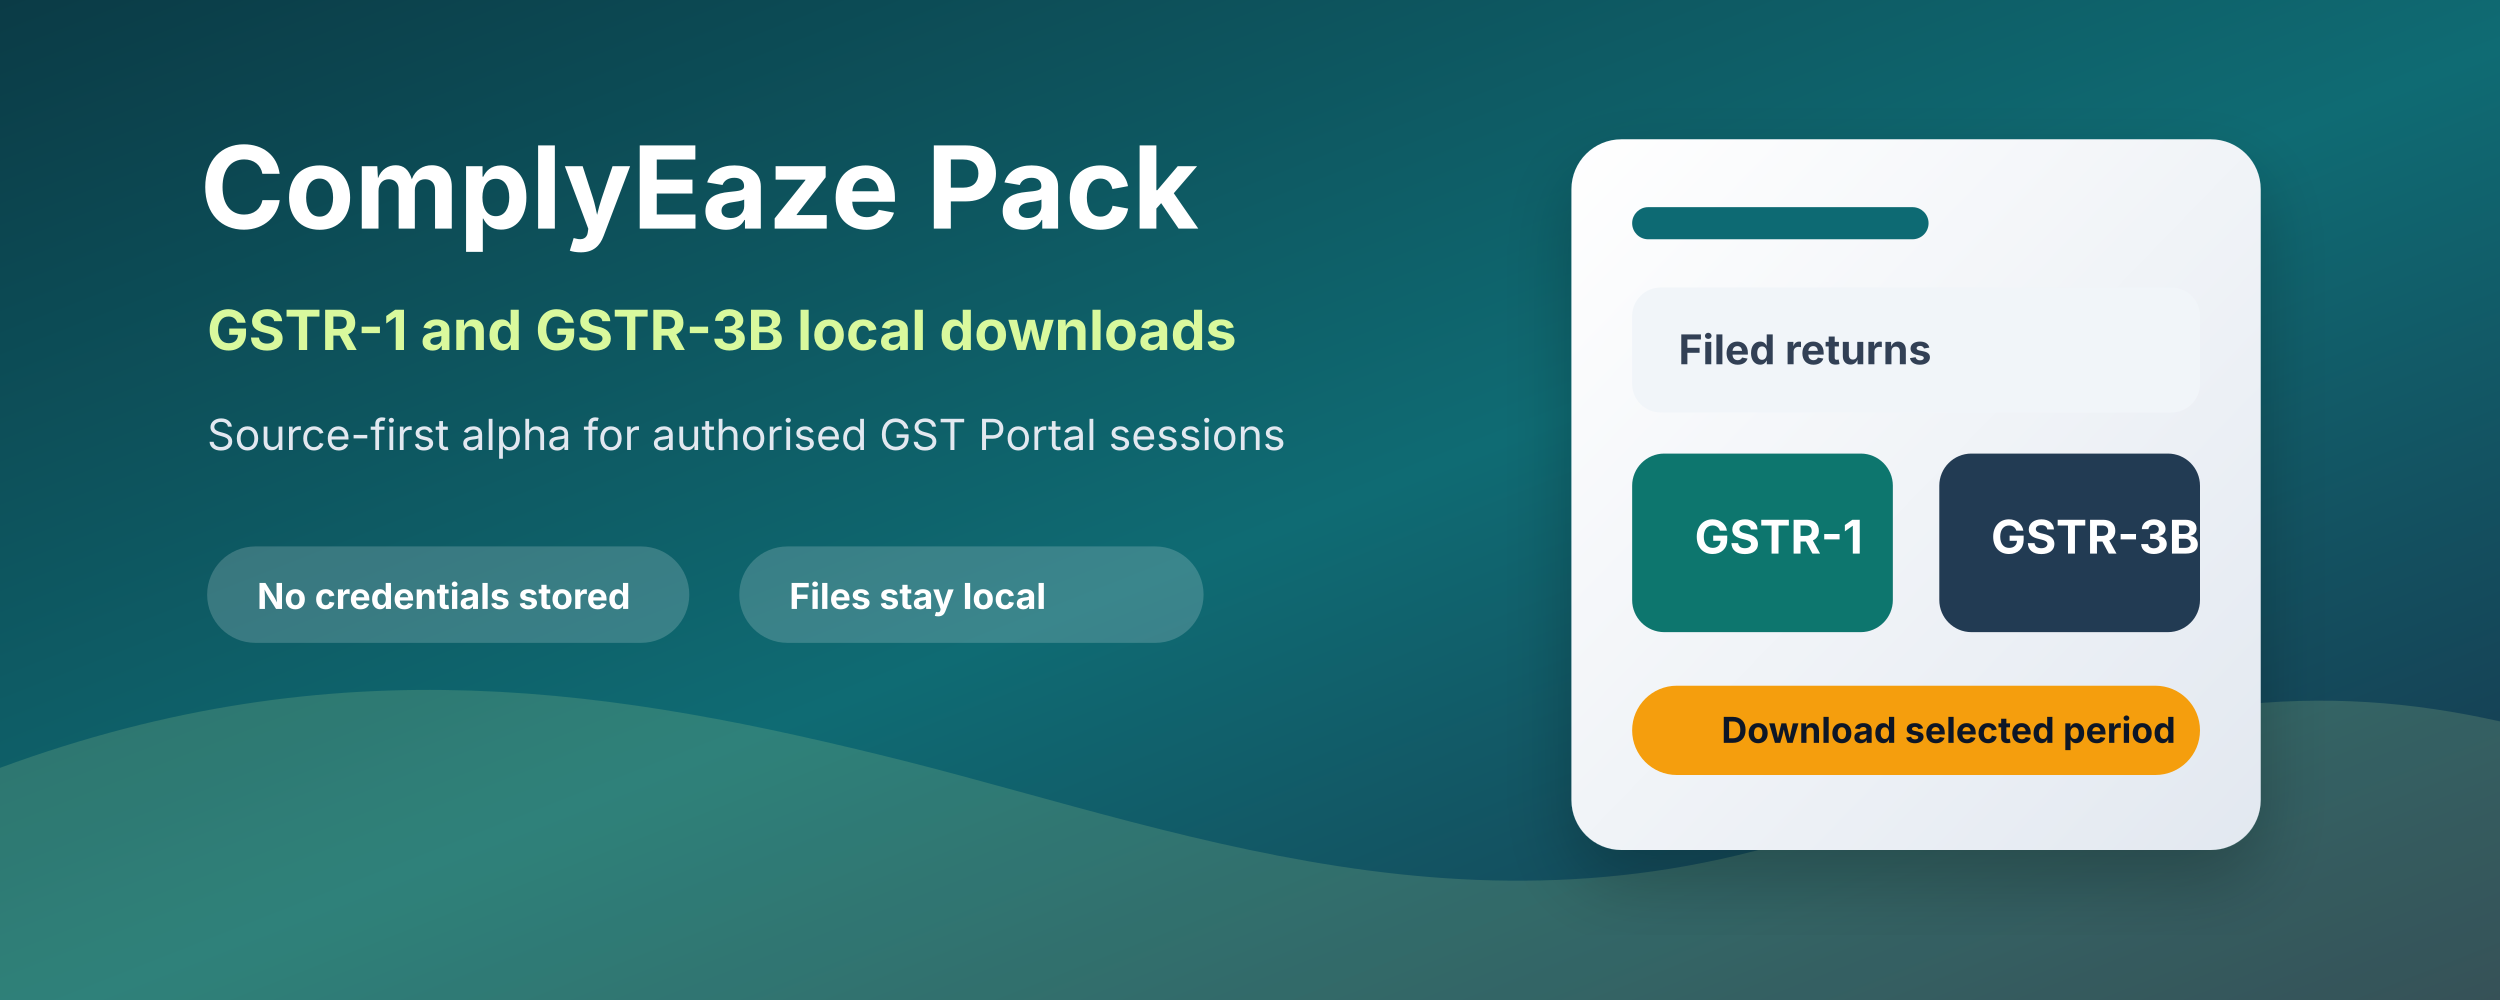
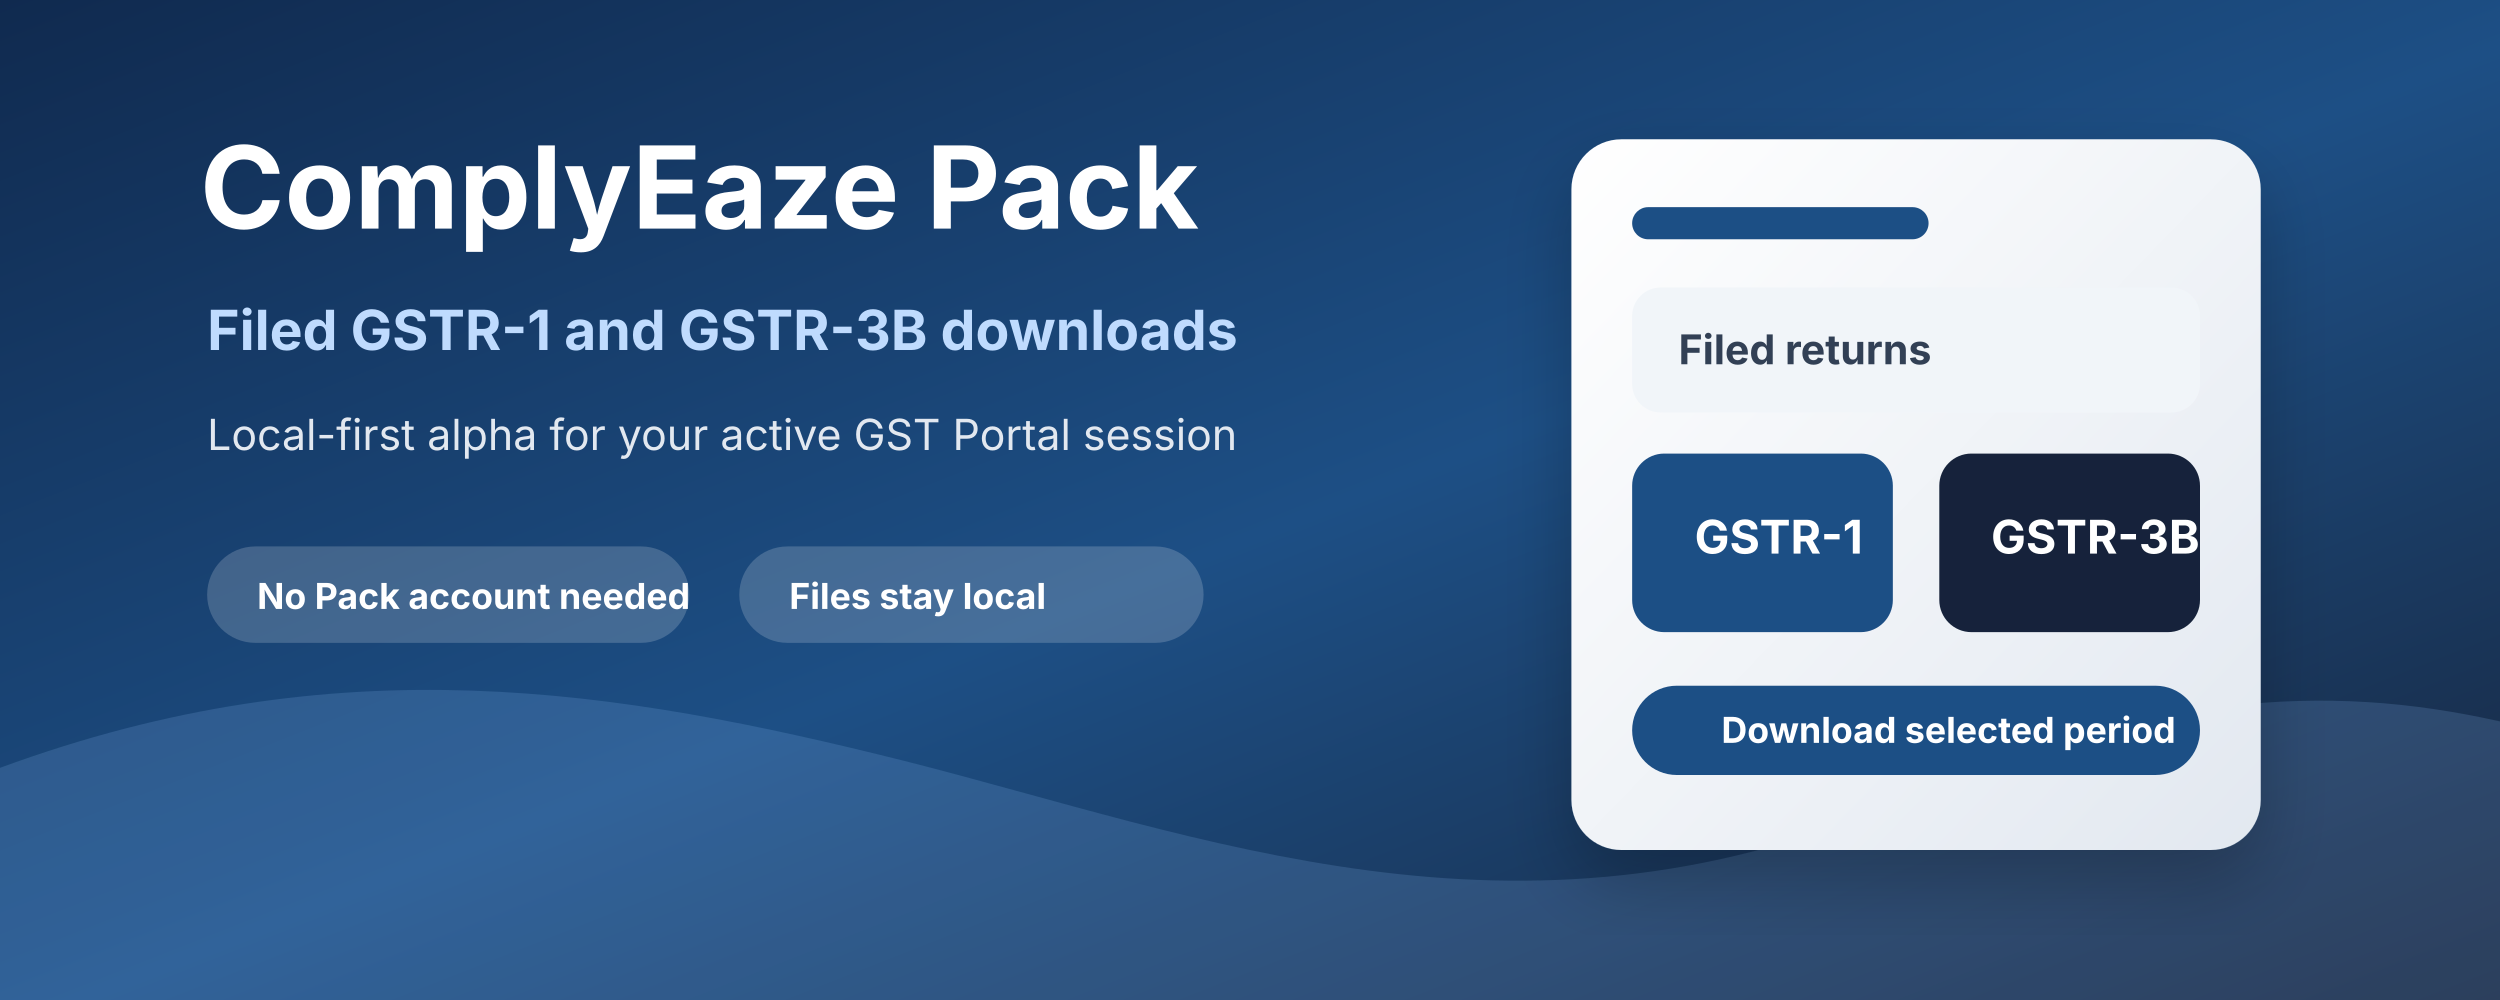
<svg xmlns="http://www.w3.org/2000/svg" width="1400" height="560" viewBox="0 0 1400 560" role="img" aria-labelledby="title desc">
  <defs>
    <linearGradient id="bg" x1="0" y1="0" x2="1" y2="1">
-       <stop offset="0" stop-color="#0b3b46" />
-       <stop offset="0.52" stop-color="#0f6b73" />
-       <stop offset="1" stop-color="#18324a" />
+       <stop offset="0" stop-color="#102a4f" />
+       <stop offset="0.52" stop-color="#1d4f85" />
+       <stop offset="1" stop-color="#17243b" />
    </linearGradient>
    <linearGradient id="panel" x1="0" y1="0" x2="1" y2="1">
      <stop offset="0" stop-color="#ffffff" />
      <stop offset="1" stop-color="#e2e8f0" />
    </linearGradient>
    <filter id="cardShadow" x="-12%" y="-12%" width="124%" height="124%">
      <feDropShadow dx="0" dy="18" stdDeviation="20" flood-color="#08111b" flood-opacity="0.24" />
    </filter>
  </defs>
  <rect width="1400" height="560" fill="url(#bg)" />
-   <path d="M0 430C190 360 346 386 506 426C672 468 850 540 1060 450C1204 388 1302 382 1400 404V560H0Z" fill="#d9f99d" opacity="0.16" />
+   <path d="M0 430C190 360 346 386 506 426C672 468 850 540 1060 450C1204 388 1302 382 1400 404V560H0Z" fill="#93c5fd" opacity="0.17" />
  <g transform="translate(112 128)">
    <text x="0" y="0" fill="#ffffff" font-family="Inter, Arial, sans-serif" font-size="64" font-weight="750">ComplyEaze Pack</text>
-     <text x="4" y="68" fill="#d9f99d" font-family="Inter, Arial, sans-serif" font-size="31" font-weight="650">GSTR-1 and GSTR-3B local downloads</text>
-     <text x="4" y="124" fill="#e2e8f0" font-family="Inter, Arial, sans-serif" font-size="24">Source-first alpha for authorised GST Portal sessions</text>
+     <text x="4" y="68" fill="#bfdbfe" font-family="Inter, Arial, sans-serif" font-size="31" font-weight="650">Filed GSTR-1 and GSTR-3B downloads</text>
+     <text x="4" y="124" fill="#e2e8f0" font-family="Inter, Arial, sans-serif" font-size="24">Local-first alpha for your active GST Portal session</text>
    <g transform="translate(4 178)">
      <rect x="0" y="0" width="270" height="54" rx="27" fill="#ffffff" opacity="0.18" />
-       <text x="28" y="35" fill="#ffffff" font-family="Inter, Arial, sans-serif" font-size="20" font-weight="650">No credentials stored</text>
+       <text x="28" y="35" fill="#ffffff" font-family="Inter, Arial, sans-serif" font-size="20" font-weight="650">No Pack account needed</text>
      <rect x="298" y="0" width="260" height="54" rx="27" fill="#ffffff" opacity="0.18" />
      <text x="326" y="35" fill="#ffffff" font-family="Inter, Arial, sans-serif" font-size="20" font-weight="650">Files stay local</text>
    </g>
  </g>
  <g transform="translate(880 78)" filter="url(#cardShadow)">
    <rect width="386" height="398" rx="28" fill="url(#panel)" />
-     <rect x="34" y="38" width="166" height="18" rx="9" fill="#0f6b73" />
+     <rect x="34" y="38" width="166" height="18" rx="9" fill="#1d4f85" />
    <rect x="34" y="83" width="318" height="70" rx="16" fill="#f1f5f9" />
    <text x="60" y="126" fill="#334155" font-family="Inter, Arial, sans-serif" font-size="23" font-weight="700">Filed returns</text>
-     <rect x="34" y="176" width="146" height="100" rx="18" fill="#0f766e" />
-     <rect x="206" y="176" width="146" height="100" rx="18" fill="#243b53" />
+     <rect x="34" y="176" width="146" height="100" rx="18" fill="#1d4f85" />
+     <rect x="206" y="176" width="146" height="100" rx="18" fill="#17243b" />
    <text x="69" y="232" fill="#ffffff" font-family="Inter, Arial, sans-serif" font-size="26" font-weight="750">GSTR-1</text>
    <text x="235" y="232" fill="#ffffff" font-family="Inter, Arial, sans-serif" font-size="26" font-weight="750">GSTR-3B</text>
-     <rect x="34" y="306" width="318" height="50" rx="25" fill="#f59e0b" />
-     <text x="84" y="338" fill="#111827" font-family="Inter, Arial, sans-serif" font-size="20" font-weight="750">Download selected period</text>
+     <rect x="34" y="306" width="318" height="50" rx="25" fill="#1d4f85" />
+     <text x="84" y="338" fill="#ffffff" font-family="Inter, Arial, sans-serif" font-size="20" font-weight="750">Download selected period</text>
  </g>
</svg>
